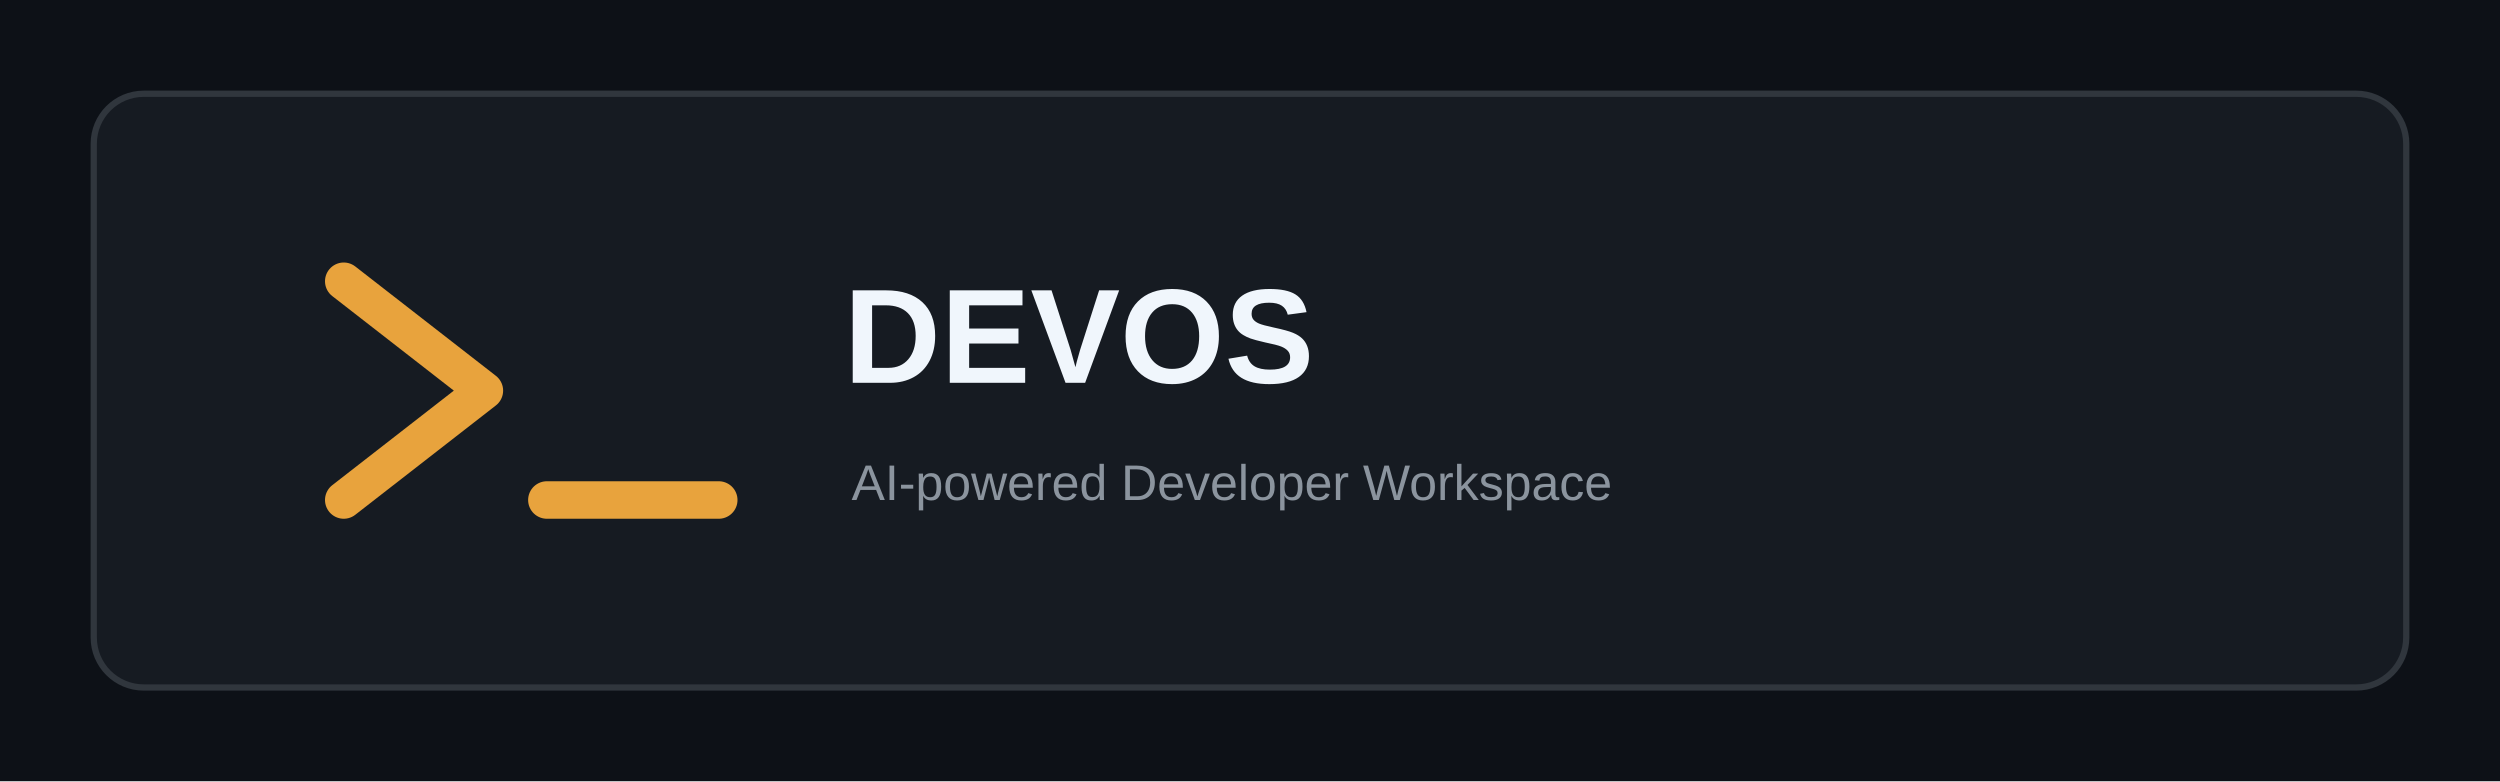
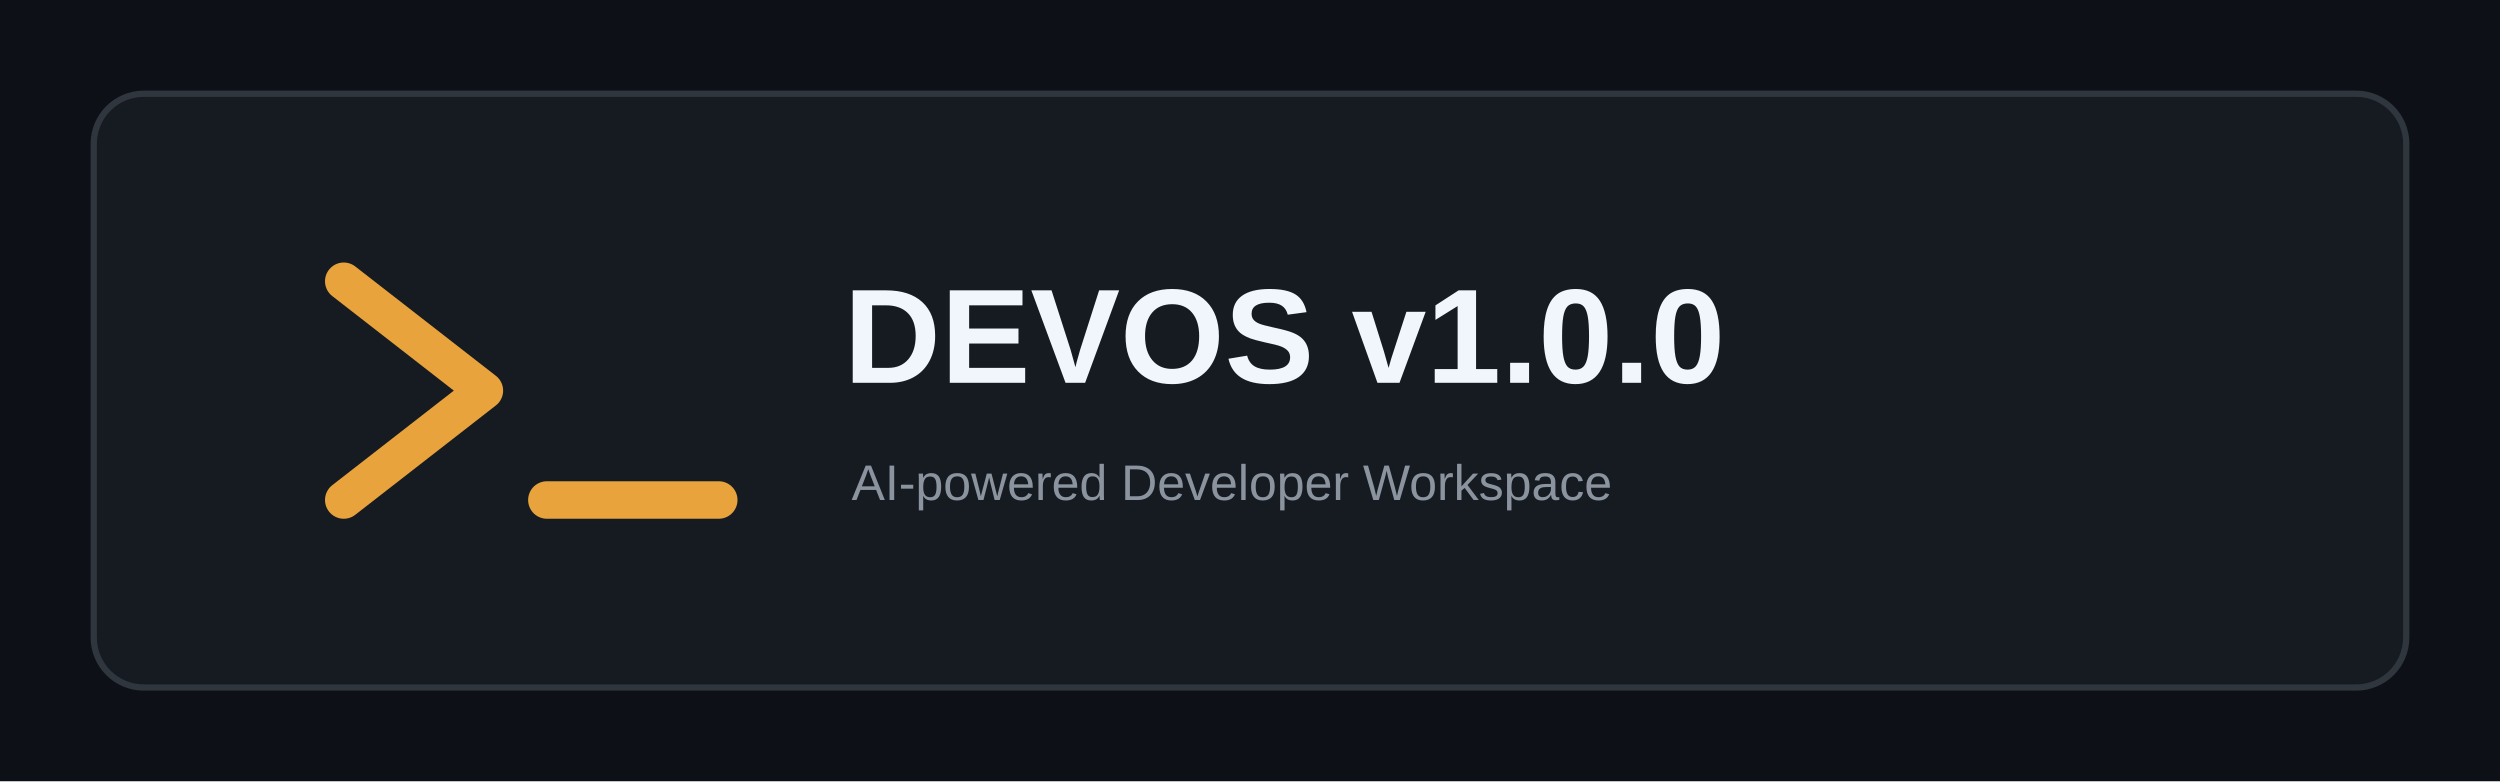
<svg xmlns="http://www.w3.org/2000/svg" width="1600" height="500" viewBox="0 0 1600 500" role="img" aria-labelledby="title desc">
  <rect width="1600" height="500" fill="#0d1117" />
  <rect x="60" y="60" width="1480" height="380" rx="32" fill="#161b22" stroke="#30363d" stroke-width="4" />
  <path d="M220 180l90 70-90 70" fill="none" stroke="#e8a33d" stroke-width="24" stroke-linecap="round" stroke-linejoin="round" />
  <path d="M350 320h110" stroke="#e8a33d" stroke-width="24" stroke-linecap="round" />
-   <text x="540" y="245" fill="#f0f6fc" font-family="Arial,sans-serif" font-size="86" font-weight="700">DEVOS</text>
+   <text x="540" y="245" fill="#f0f6fc" font-family="Arial,sans-serif" font-size="86" font-weight="700">DEVOS v1.0.0</text>
  <text x="545" y="320" fill="#8b949e" font-family="Arial,sans-serif" font-size="32">AI-powered Developer Workspace</text>
</svg>
